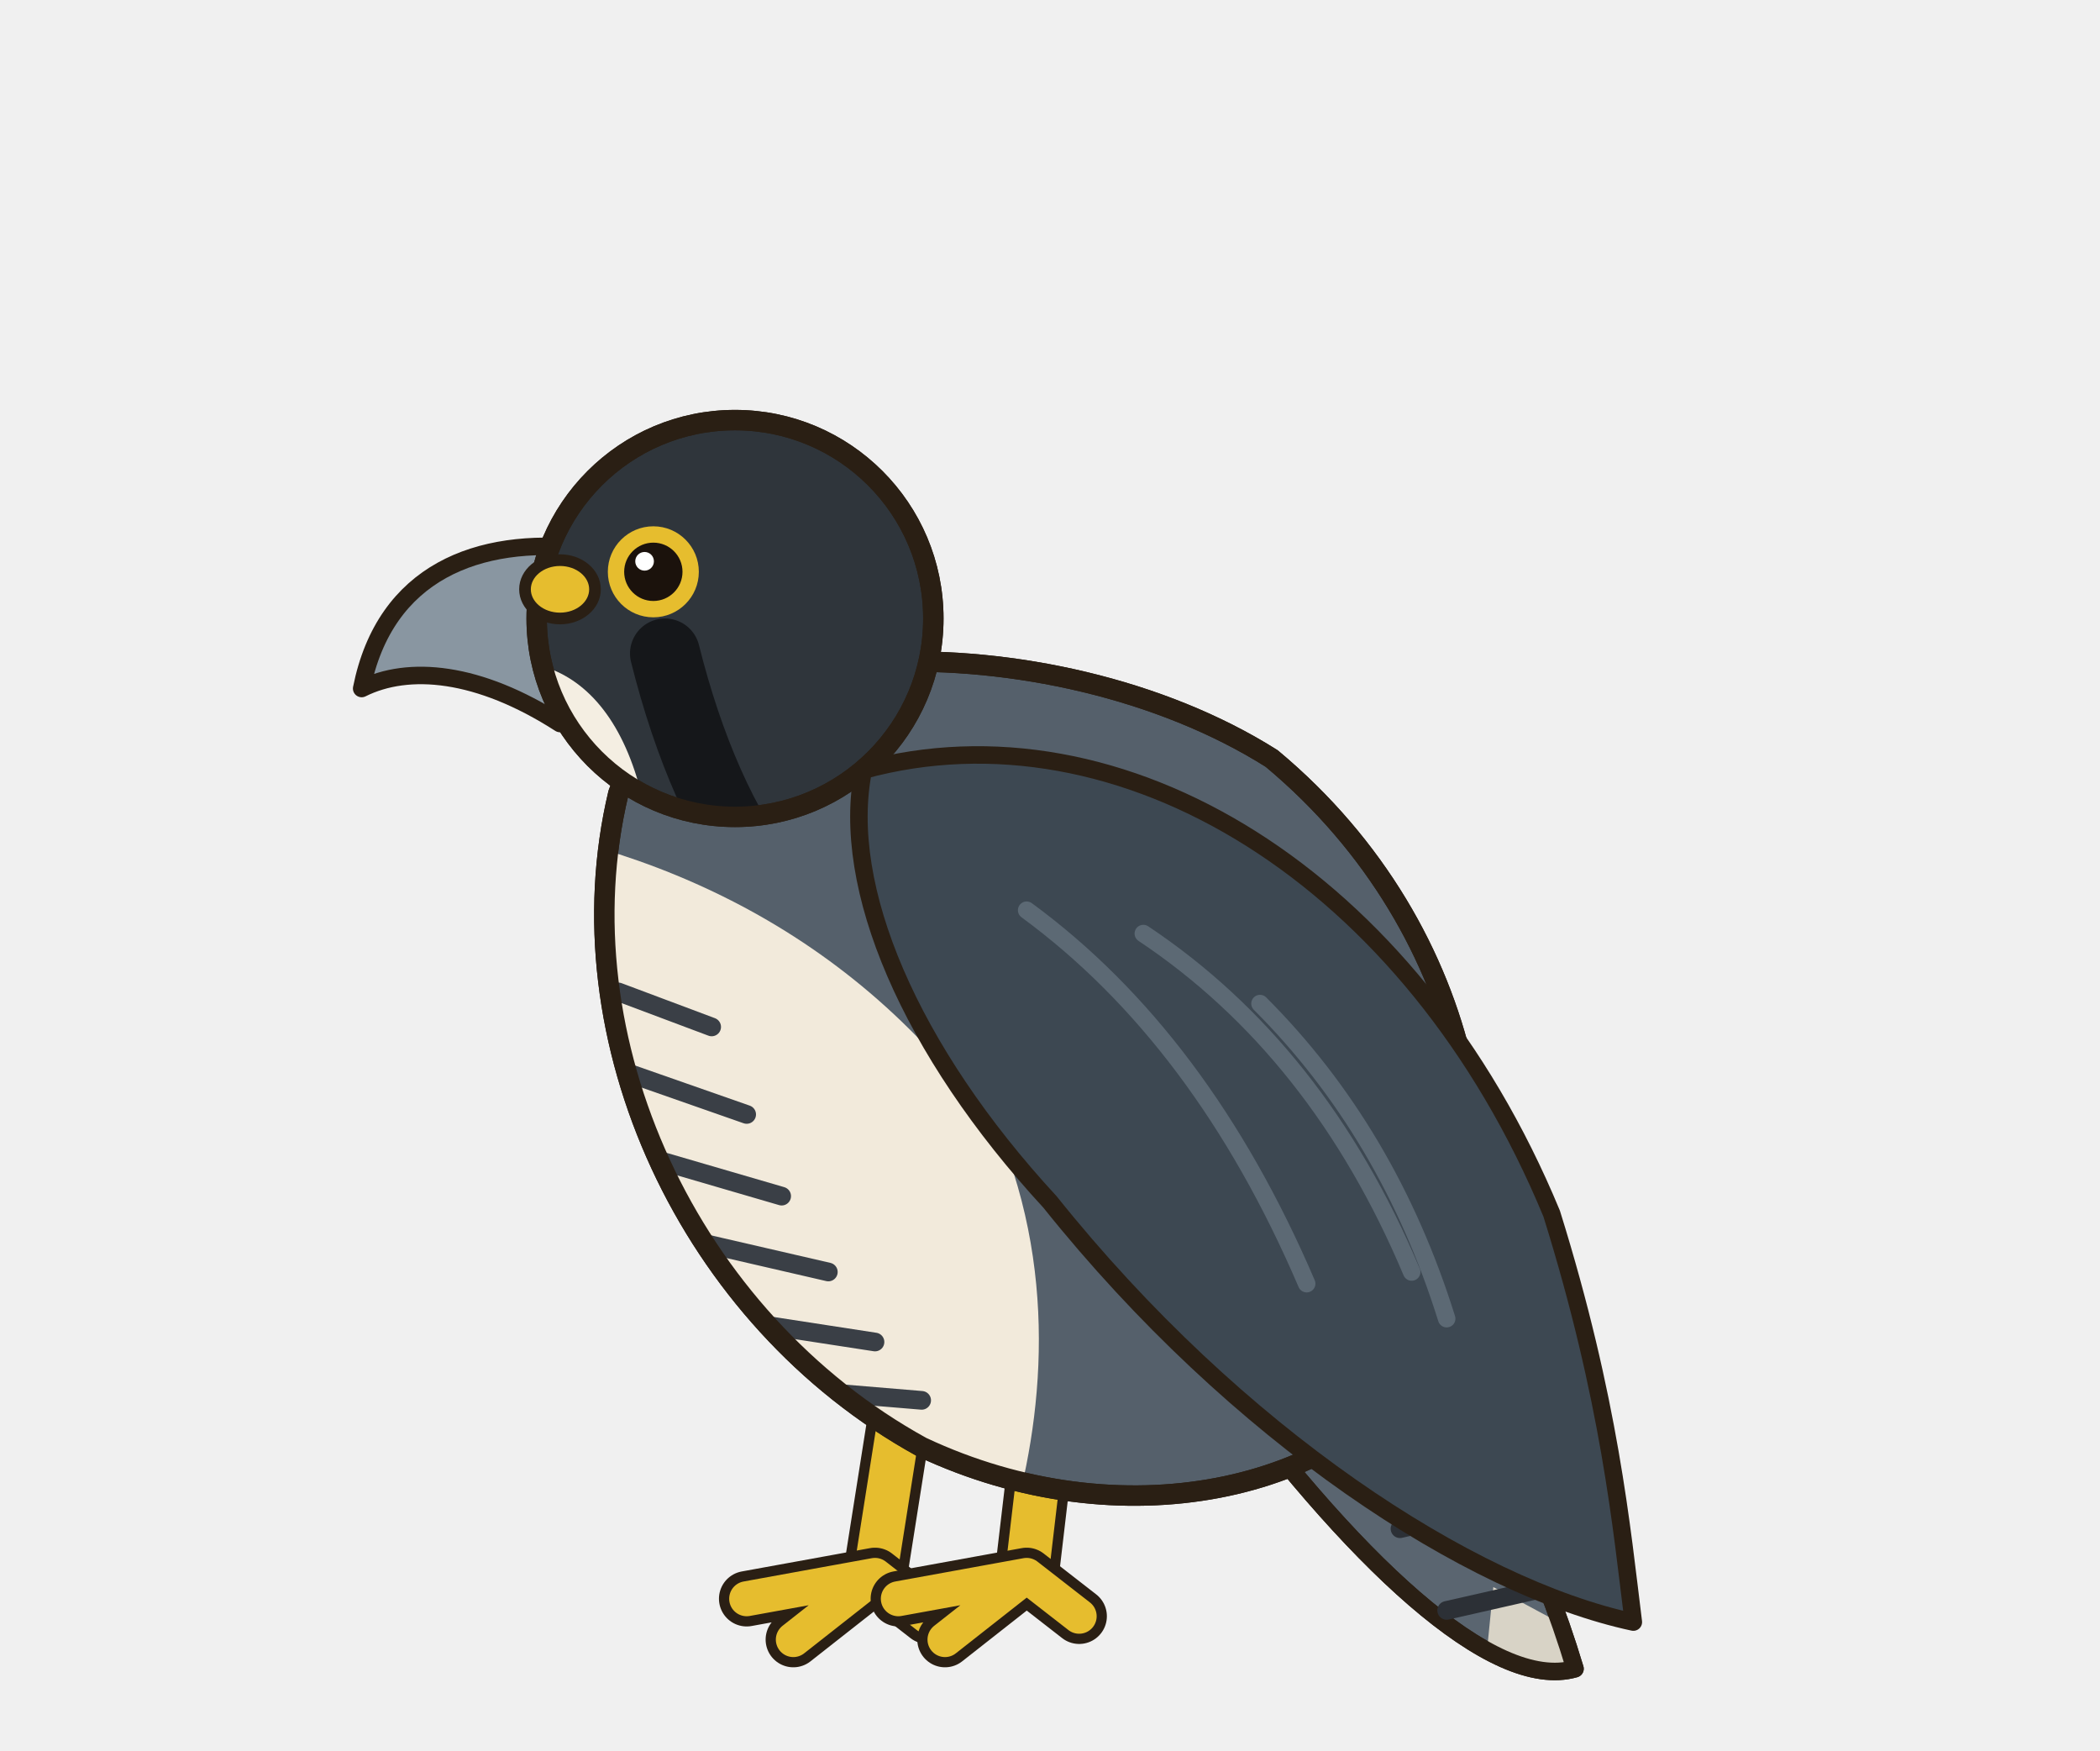
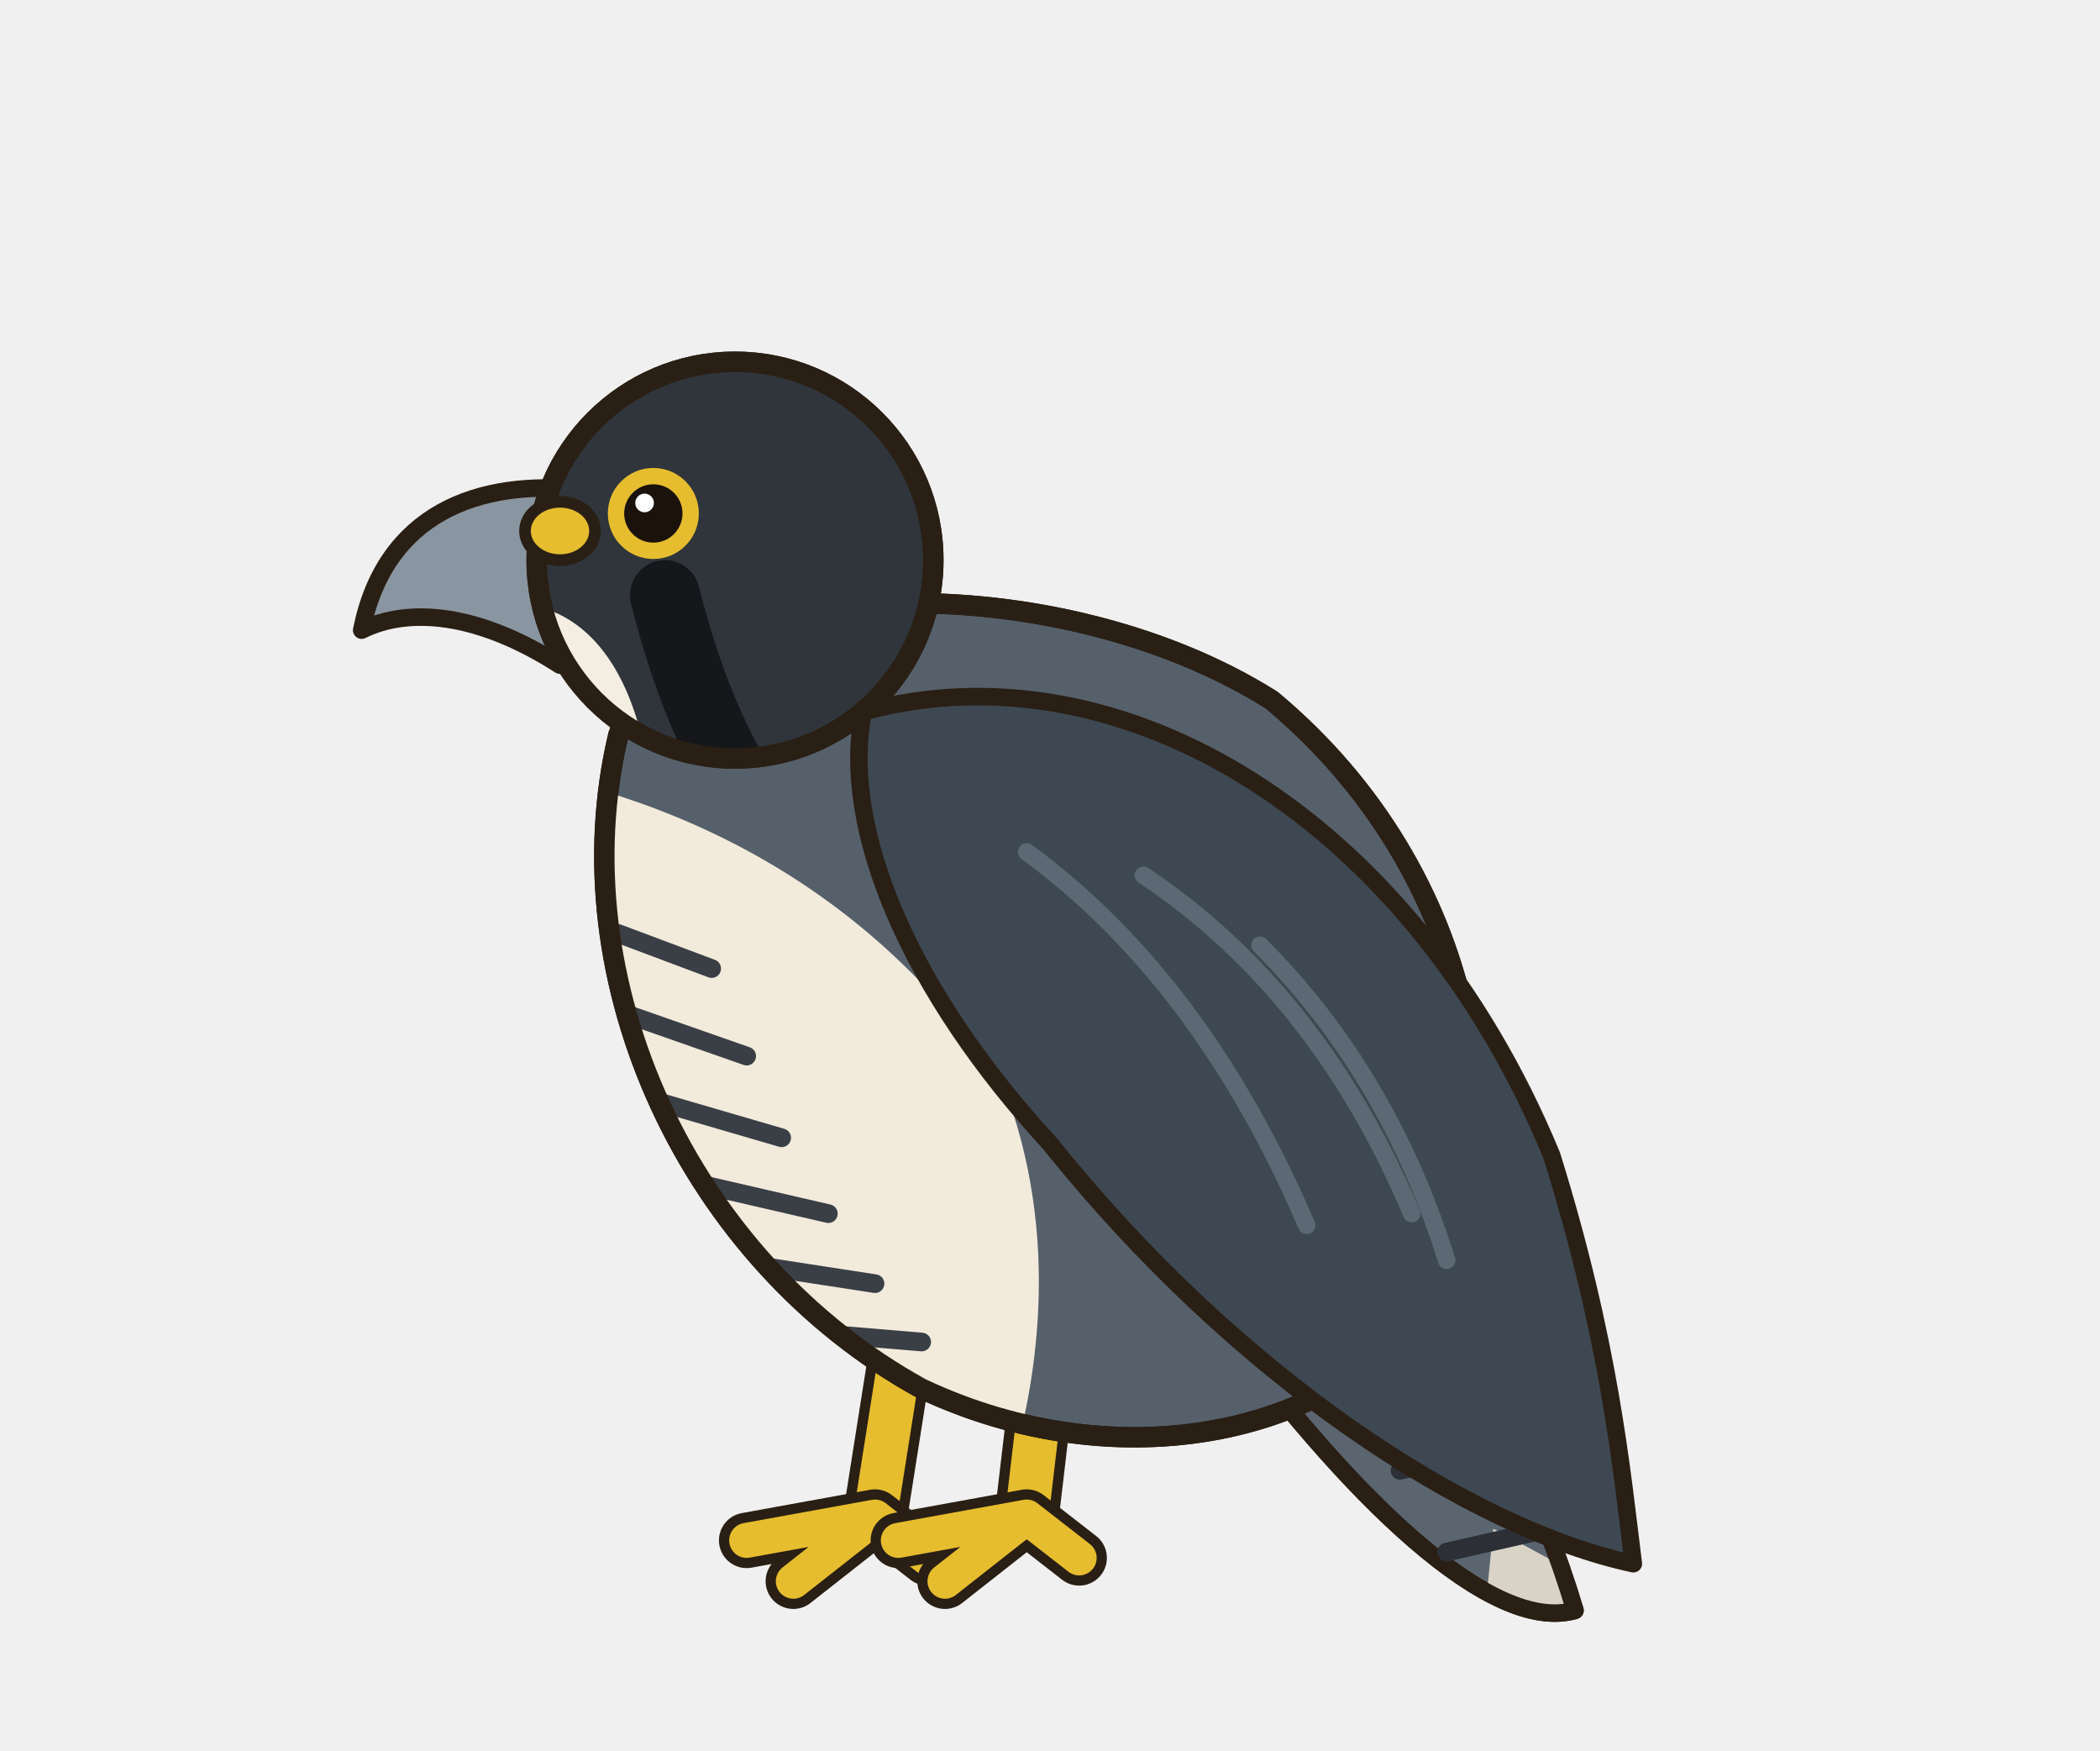
<svg xmlns="http://www.w3.org/2000/svg" role="img" aria-label="Halcón Peregrino" viewBox="-20 0 360 300" width="360" height="300" style="overflow:visible">
-   <style>#m-root{transform-box:view-box;transform-origin:150px 275px;animation:br 3.6s ease-in-out infinite}@keyframes br{0%,100%{transform:scale(1,1)}50%{transform:scale(1,1.012)}}#m-head{transform-box:view-box;transform-origin:112px 140px;animation:hb 4.6s ease-in-out infinite}@keyframes hb{0%,100%{transform:rotate(0)}22%{transform:rotate(-7.0deg)}45%{transform:rotate(4.0deg) translateY(1px)}62%{transform:rotate(-3.0deg)}80%{transform:rotate(6.0deg)}}#m-tail{transform-box:view-box;transform-origin:194px 210px;animation:tl 3.1s ease-in-out infinite}@keyframes tl{0%,66%,100%{transform:rotate(0)}74%{transform:rotate(-11.7deg)}84%{transform:rotate(5.2deg)}92%{transform:rotate(-3.9deg)}}.lid{transform-box:fill-box;transform-origin:center;animation:bl 4.4s infinite}@keyframes bl{0%,92%,100%{transform:scaleY(0)}95%{transform:scaleY(1)}}@media (prefers-reduced-motion:reduce){*{animation:none!important}}.lid{display:none}*{animation:none!important}</style>
+   <style>#m-root{transform-box:view-box;transform-origin:150px 265px;animation:br 3.6s ease-in-out infinite}@keyframes br{0%,100%{transform:scale(1,1)}50%{transform:scale(1,1.012)}}#m-head{transform-box:view-box;transform-origin:112px 130px;animation:hb 4.6s ease-in-out infinite}@keyframes hb{0%,100%{transform:rotate(0)}22%{transform:rotate(-7.0deg)}45%{transform:rotate(4.0deg) translateY(1px)}62%{transform:rotate(-3.0deg)}80%{transform:rotate(6.0deg)}}#m-tail{transform-box:view-box;transform-origin:194px 200px;animation:tl 3.1s ease-in-out infinite}@keyframes tl{0%,66%,100%{transform:rotate(0)}74%{transform:rotate(-11.7deg)}84%{transform:rotate(5.2deg)}92%{transform:rotate(-3.9deg)}}.lid{transform-box:fill-box;transform-origin:center;animation:bl 4.4s infinite}@keyframes bl{0%,92%,100%{transform:scaleY(0)}95%{transform:scaleY(1)}}@media (prefers-reduced-motion:reduce){*{animation:none!important}}.lid{display:none}*{animation:none!important}</style>
  <g id="m-root">
-     <path d="M136 232 L130 270" stroke="#2a1f14" stroke-width="11.0" stroke-linecap="round" />
-     <path d="M136 232 L130 270" stroke="#e6bd2e" stroke-width="7.5" stroke-linecap="round" />
-     <path d="M130 270 L108 274M130 270 L116 281M130 270 L139 277" stroke="#2a1f14" stroke-width="9.5" stroke-linecap="round" />
-     <path d="M130 270 L108 274M130 270 L116 281M130 270 L139 277" stroke="#e6bd2e" stroke-width="6.0" stroke-linecap="round" />
-     <path d="M160 236 L156 270" stroke="#2a1f14" stroke-width="11.0" stroke-linecap="round" />
-     <path d="M160 236 L156 270" stroke="#e6bd2e" stroke-width="7.5" stroke-linecap="round" />
-     <path d="M156 270 L134 274M156 270 L142 281M156 270 L165 277" stroke="#2a1f14" stroke-width="9.5" stroke-linecap="round" />
-     <path d="M156 270 L134 274M156 270 L142 281M156 270 L165 277" stroke="#e6bd2e" stroke-width="6.0" stroke-linecap="round" />
-     <g id="m-tail">
-       <path d="M190 206 C214 216 238 246 250 286 C236 290 212 268 186 232 Z" fill="#5a6570" stroke="#2a1f14" stroke-width="3" stroke-linejoin="round" stroke-linecap="round" />
-       <clipPath id="tc">
-         <path d="M190 206 C214 216 238 246 250 286 C236 290 212 268 186 232 Z" />
+     <g transform="translate(0,-10)">
+       <path d="M136 232 L130 270" stroke="#2a1f14" stroke-width="11.0" stroke-linecap="round" />
+       <path d="M136 232 L130 270" stroke="#e6bd2e" stroke-width="7.5" stroke-linecap="round" />
+       <path d="M130 270 L108 274M130 270 L116 281M130 270 L139 277" stroke="#2a1f14" stroke-width="9.5" stroke-linecap="round" />
+       <path d="M130 270 L108 274M130 270 L116 281M130 270 L139 277" stroke="#e6bd2e" stroke-width="6.0" stroke-linecap="round" />
+       <path d="M160 236 L156 270" stroke="#2a1f14" stroke-width="11.0" stroke-linecap="round" />
+       <path d="M160 236 L156 270" stroke="#e6bd2e" stroke-width="7.5" stroke-linecap="round" />
+       <path d="M156 270 L134 274M156 270 L142 281M156 270 L165 277" stroke="#2a1f14" stroke-width="9.5" stroke-linecap="round" />
+       <path d="M156 270 L134 274M156 270 L142 281M156 270 L165 277" stroke="#e6bd2e" stroke-width="6.0" stroke-linecap="round" />
+       <g id="m-tail">
+         <path d="M190 206 C214 216 238 246 250 286 C236 290 212 268 186 232 Z" fill="#5a6570" stroke="#2a1f14" stroke-width="3" stroke-linejoin="round" stroke-linecap="round" />
+         <clipPath id="tc">
+           <path d="M190 206 C214 216 238 246 250 286 C236 290 212 268 186 232 Z" />
+         </clipPath>
+         <g clip-path="url(#tc)">
+           <path d="M236 272 L262 286 L252 296 L234 292 Z" fill="#d8d3c6" />
+         </g>
+         <path d="M190 206 C214 216 238 246 250 286 C236 290 212 268 186 232 Z" fill="none" stroke="#2a1f14" stroke-width="3" stroke-linejoin="round" />
+         <path d="M204 232 L232 226" stroke="#2c3036" stroke-width="3.2" stroke-linecap="round" />
+         <path d="M212 248 L240 241" stroke="#2c3036" stroke-width="3.2" stroke-linecap="round" />
+         <path d="M220 262 L246 256" stroke="#2c3036" stroke-width="3.2" stroke-linecap="round" />
+         <path d="M228 276 L250 271" stroke="#2c3036" stroke-width="3.2" stroke-linecap="round" />
+       </g>
+       <path d="M86 136 C76 178 98 226 138 248 C172 264 210 256 226 232 C240 206 234 160 198 130 C160 106 96 108 86 136 Z" fill="#55606b" stroke="#2a1f14" stroke-width="3.5" stroke-linejoin="round" stroke-linecap="round" />
+       <clipPath id="cc">
+         <path d="M86 136 C76 178 98 226 138 248 C172 264 210 256 226 232 C240 206 234 160 198 130 C160 106 96 108 86 136 Z" />
      </clipPath>
-       <g clip-path="url(#tc)">
-         <path d="M236 272 L262 286 L252 296 L234 292 Z" fill="#d8d3c6" />
+       <g clip-path="url(#cc)">
+         <path d="M56 140 C92 144 128 160 152 196 C162 222 158 248 152 266 L56 266 Z" fill="#f2eadb" />
+         <path d="M88 184 l20 7" stroke="#3a3f46" stroke-width="3.2" stroke-linecap="round" fill="none" />
+         <path d="M90 198 l24 7" stroke="#3a3f46" stroke-width="3.2" stroke-linecap="round" fill="none" />
+         <path d="M96 212 l26 6" stroke="#3a3f46" stroke-width="3.2" stroke-linecap="round" fill="none" />
+         <path d="M104 226 l26 4" stroke="#3a3f46" stroke-width="3.2" stroke-linecap="round" fill="none" />
+         <path d="M86 170 l16 6" stroke="#3a3f46" stroke-width="3.2" stroke-linecap="round" fill="none" />
+         <path d="M114 238 l24 2" stroke="#3a3f46" stroke-width="3.2" stroke-linecap="round" fill="none" />
      </g>
-       <path d="M190 206 C214 216 238 246 250 286 C236 290 212 268 186 232 Z" fill="none" stroke="#2a1f14" stroke-width="3" stroke-linejoin="round" />
-       <path d="M204 232 L232 226" stroke="#2c3036" stroke-width="3.2" stroke-linecap="round" />
-       <path d="M212 248 L240 241" stroke="#2c3036" stroke-width="3.2" stroke-linecap="round" />
-       <path d="M220 262 L246 256" stroke="#2c3036" stroke-width="3.2" stroke-linecap="round" />
-       <path d="M228 276 L250 271" stroke="#2c3036" stroke-width="3.2" stroke-linecap="round" />
-     </g>
-     <path d="M86 136 C76 178 98 226 138 248 C172 264 210 256 226 232 C240 206 234 160 198 130 C160 106 96 108 86 136 Z" fill="#55606b" stroke="#2a1f14" stroke-width="3.5" stroke-linejoin="round" stroke-linecap="round" />
-     <clipPath id="cc">
-       <path d="M86 136 C76 178 98 226 138 248 C172 264 210 256 226 232 C240 206 234 160 198 130 C160 106 96 108 86 136 Z" />
-     </clipPath>
-     <g clip-path="url(#cc)">
-       <path d="M56 140 C92 144 128 160 152 196 C162 222 158 248 152 266 L56 266 Z" fill="#f2eadb" />
-       <path d="M88 184 l20 7" stroke="#3a3f46" stroke-width="3.2" stroke-linecap="round" fill="none" />
-       <path d="M90 198 l24 7" stroke="#3a3f46" stroke-width="3.2" stroke-linecap="round" fill="none" />
-       <path d="M96 212 l26 6" stroke="#3a3f46" stroke-width="3.2" stroke-linecap="round" fill="none" />
-       <path d="M104 226 l26 4" stroke="#3a3f46" stroke-width="3.2" stroke-linecap="round" fill="none" />
-       <path d="M86 170 l16 6" stroke="#3a3f46" stroke-width="3.2" stroke-linecap="round" fill="none" />
-       <path d="M114 238 l24 2" stroke="#3a3f46" stroke-width="3.2" stroke-linecap="round" fill="none" />
-     </g>
-     <path d="M86 136 C76 178 98 226 138 248 C172 264 210 256 226 232 C240 206 234 160 198 130 C160 106 96 108 86 136 Z" fill="none" stroke="#2a1f14" stroke-width="3.5" stroke-linejoin="round" />
-     <path d="M128 132 C172 120 222 150 246 208 C256 240 258 262 260 278 C232 272 192 246 160 206 C136 180 124 152 128 132 Z" fill="#3d4852" stroke="#2a1f14" stroke-width="3" stroke-linejoin="round" stroke-linecap="round" />
-     <path d="M176 160 q30 20 46 58 M156 156 q30 22 48 64 M196 172 q22 22 32 54" stroke="#5c6974" stroke-width="3" fill="none" stroke-linecap="round" />
-     <g id="m-head">
-       <path d="M80 94 C62 92 46 98 42 118 C50 114 62 115 76 124 Z" fill="#8996a1" stroke="#2a1f14" stroke-width="3" stroke-linejoin="round" stroke-linecap="round" />
-       <ellipse cx="106" cy="106" rx="34" ry="34" fill="#2f353b" stroke="#2a1f14" stroke-width="3.5" stroke-linejoin="round" stroke-linecap="round" />
-       <clipPath id="hc">
-         <ellipse cx="106" cy="106" rx="34" ry="34" />
-       </clipPath>
-       <g clip-path="url(#hc)">
-         <path d="M56 116 C74 108 90 118 92 150 L56 156 Z" fill="#f4eee2" />
-         <path d="M94 112 C98 128 104 142 112 152" stroke="#15171a" stroke-width="12" stroke-linecap="round" fill="none" />
+       <path d="M86 136 C76 178 98 226 138 248 C172 264 210 256 226 232 C240 206 234 160 198 130 C160 106 96 108 86 136 Z" fill="none" stroke="#2a1f14" stroke-width="3.5" stroke-linejoin="round" />
+       <path d="M128 132 C172 120 222 150 246 208 C256 240 258 262 260 278 C232 272 192 246 160 206 C136 180 124 152 128 132 Z" fill="#3d4852" stroke="#2a1f14" stroke-width="3" stroke-linejoin="round" stroke-linecap="round" />
+       <path d="M176 160 q30 20 46 58 M156 156 q30 22 48 64 M196 172 q22 22 32 54" stroke="#5c6974" stroke-width="3" fill="none" stroke-linecap="round" />
+       <g id="m-head">
+         <path d="M80 94 C62 92 46 98 42 118 C50 114 62 115 76 124 Z" fill="#8996a1" stroke="#2a1f14" stroke-width="3" stroke-linejoin="round" stroke-linecap="round" />
+         <ellipse cx="106" cy="106" rx="34" ry="34" fill="#2f353b" stroke="#2a1f14" stroke-width="3.5" stroke-linejoin="round" stroke-linecap="round" />
+         <clipPath id="hc">
+           <ellipse cx="106" cy="106" rx="34" ry="34" />
+         </clipPath>
+         <g clip-path="url(#hc)">
+           <path d="M56 116 C74 108 90 118 92 150 L56 156 Z" fill="#f4eee2" />
+           <path d="M94 112 C98 128 104 142 112 152" stroke="#15171a" stroke-width="12" stroke-linecap="round" fill="none" />
+         </g>
+         <ellipse cx="106" cy="106" rx="34" ry="34" fill="none" stroke="#2a1f14" stroke-width="3.5" />
+         <circle cx="92" cy="98" r="7.8" fill="#e6bd2e" />
+         <circle cx="92" cy="98" r="5" fill="#1b120c" />
+         <circle cx="90.5" cy="96.2" r="1.6" fill="#fff" />
+         <ellipse class="lid" cx="92" cy="98" rx="8.2" ry="8.2" fill="#2f353b" />
+         <ellipse cx="76" cy="101" rx="6" ry="5" fill="#e6bd2e" stroke="#2a1f14" stroke-width="2" />
      </g>
-       <ellipse cx="106" cy="106" rx="34" ry="34" fill="none" stroke="#2a1f14" stroke-width="3.5" />
-       <circle cx="92" cy="98" r="7.8" fill="#e6bd2e" />
-       <circle cx="92" cy="98" r="5" fill="#1b120c" />
-       <circle cx="90.5" cy="96.2" r="1.6" fill="#fff" />
-       <ellipse class="lid" cx="92" cy="98" rx="8.2" ry="8.2" fill="#2f353b" />
-       <ellipse cx="76" cy="101" rx="6" ry="5" fill="#e6bd2e" stroke="#2a1f14" stroke-width="2" />
    </g>
  </g>
</svg>
